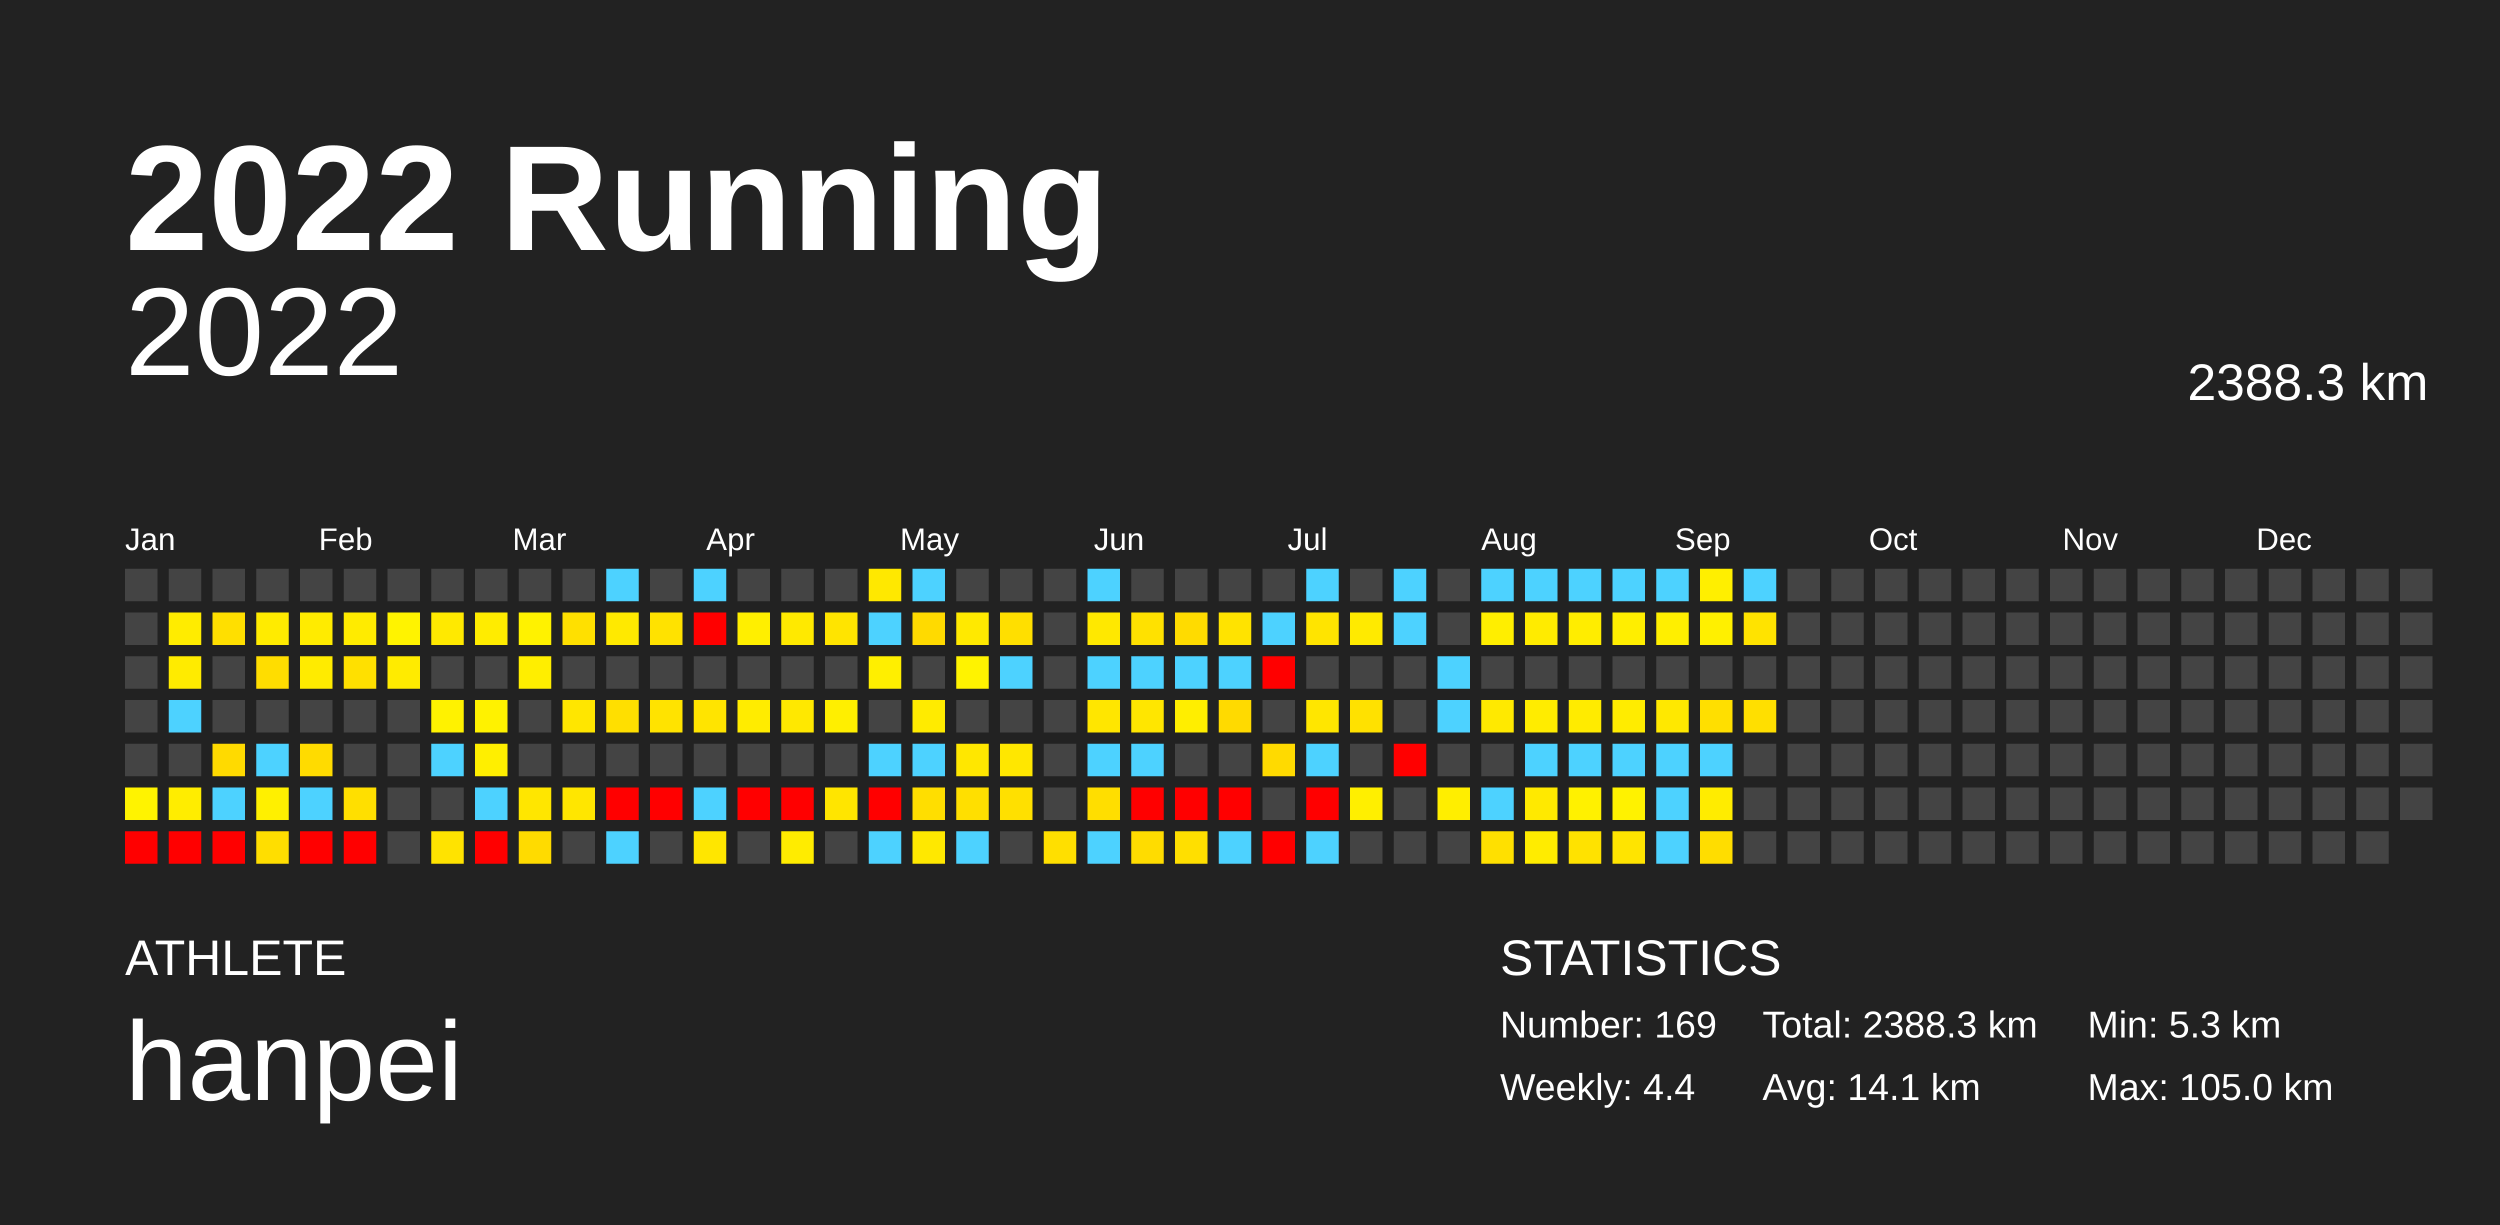
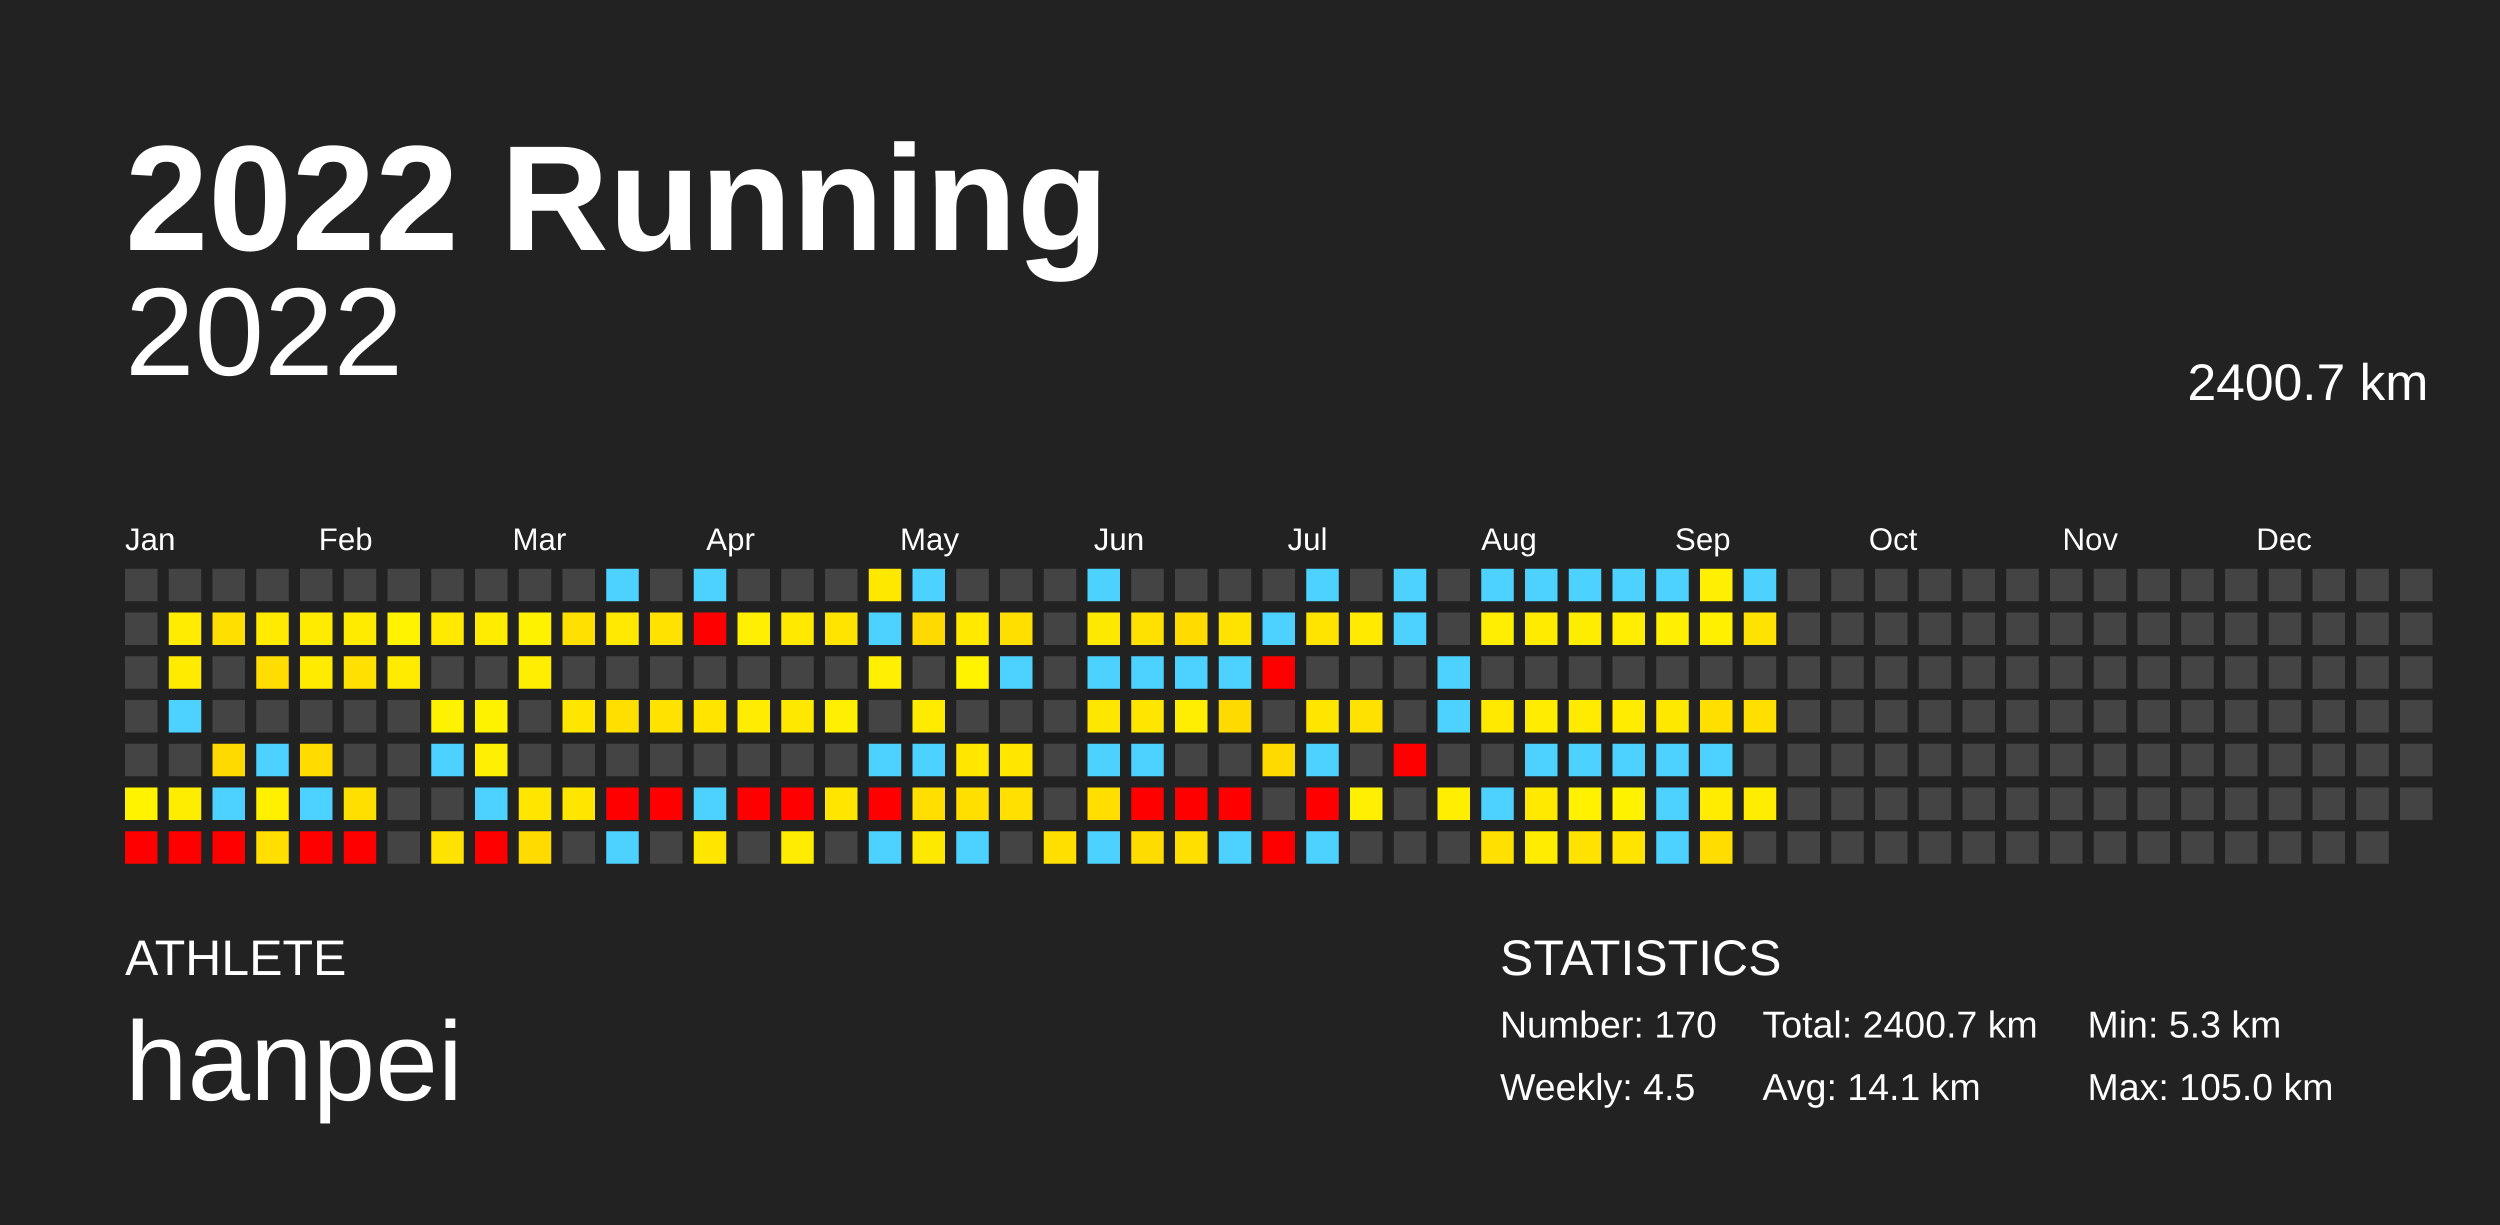
<svg xmlns="http://www.w3.org/2000/svg" baseProfile="full" height="98mm" version="1.1" viewBox="0,0,200,98" width="200mm">
  <defs />
  <rect fill="#222222" height="98" width="200" x="0" y="0" />
  <text fill="#FFFFFF" style="font-size:12px; font-family:Arial; font-weight:bold;" x="10" y="20">2022 Running</text>
  <text fill="#FFFFFF" style="font-size:4px; font-family:Arial" x="10" y="78">ATHLETE</text>
  <text fill="#FFFFFF" style="font-size:9px; font-family:Arial" x="10" y="88">hanpei</text>
  <text fill="#FFFFFF" style="font-size:4px; font-family:Arial" x="120" y="78">STATISTICS</text>
-   <text fill="#FFFFFF" style="font-size:3px; font-family:Arial" x="120" y="83">Number: 169</text>
-   <text fill="#FFFFFF" style="font-size:3px; font-family:Arial" x="120" y="88">Weekly: 4.4</text>
-   <text fill="#FFFFFF" style="font-size:3px; font-family:Arial" x="141" y="83">Total: 2388.3 km</text>
+   <text fill="#FFFFFF" style="font-size:3px; font-family:Arial" x="120" y="83">Number: 170</text>
+   <text fill="#FFFFFF" style="font-size:3px; font-family:Arial" x="120" y="88">Weekly: 4.5</text>
+   <text fill="#FFFFFF" style="font-size:3px; font-family:Arial" x="141" y="83">Total: 2400.7 km</text>
  <text fill="#FFFFFF" style="font-size:3px; font-family:Arial" x="141" y="88">Avg: 14.1 km</text>
  <text fill="#FFFFFF" style="font-size:3px; font-family:Arial" x="167" y="83">Min: 5.3 km</text>
  <text fill="#FFFFFF" style="font-size:3px; font-family:Arial" x="167" y="88">Max: 105.0 km</text>
  <text alignment-baseline="hanging" fill="#FFFFFF" style="font-size:10.0px; font-family:Arial;" x="10" y="30">2022</text>
-   <text alignment-baseline="hanging" fill="#FFFFFF" style="font-size:4.125px; font-family:Arial;" x="175" y="32">2388.3 km</text>
+   <text alignment-baseline="hanging" fill="#FFFFFF" style="font-size:4.125px; font-family:Arial;" x="175" y="32">2400.7 km</text>
  <text fill="#FFFFFF" style="font-size:2.5px; font-family:Arial" x="10.0" y="44">Jan</text>
  <text fill="#FFFFFF" style="font-size:2.5px; font-family:Arial" x="25.5" y="44">Feb</text>
  <text fill="#FFFFFF" style="font-size:2.5px; font-family:Arial" x="41.0" y="44">Mar</text>
  <text fill="#FFFFFF" style="font-size:2.5px; font-family:Arial" x="56.5" y="44">Apr</text>
  <text fill="#FFFFFF" style="font-size:2.5px; font-family:Arial" x="72.0" y="44">May</text>
  <text fill="#FFFFFF" style="font-size:2.5px; font-family:Arial" x="87.5" y="44">Jun</text>
  <text fill="#FFFFFF" style="font-size:2.5px; font-family:Arial" x="103.0" y="44">Jul</text>
  <text fill="#FFFFFF" style="font-size:2.5px; font-family:Arial" x="118.5" y="44">Aug</text>
  <text fill="#FFFFFF" style="font-size:2.5px; font-family:Arial" x="134.0" y="44">Sep</text>
  <text fill="#FFFFFF" style="font-size:2.5px; font-family:Arial" x="149.5" y="44">Oct</text>
  <text fill="#FFFFFF" style="font-size:2.5px; font-family:Arial" x="165.0" y="44">Nov</text>
  <text fill="#FFFFFF" style="font-size:2.5px; font-family:Arial" x="180.5" y="44">Dec</text>
  <rect fill="#444444" height="2.6" width="2.6" x="10.0" y="45.5" />
  <rect fill="#444444" height="2.6" width="2.6" x="10.0" y="49.0" />
  <rect fill="#444444" height="2.6" width="2.6" x="10.0" y="52.5" />
  <rect fill="#444444" height="2.6" width="2.6" x="10.0" y="56.0" />
  <rect fill="#444444" height="2.6" width="2.6" x="10.0" y="59.5" />
  <rect fill="#fff300" height="2.6" width="2.6" x="10.0" y="63.0" />
  <rect fill="red" height="2.6" width="2.6" x="10.0" y="66.5" />
  <rect fill="#444444" height="2.6" width="2.6" x="13.5" y="45.5" />
  <rect fill="#ffec00" height="2.6" width="2.6" x="13.5" y="49.0" />
  <rect fill="#ffeb00" height="2.6" width="2.6" x="13.5" y="52.5" />
  <rect fill="#4dd2ff" height="2.6" width="2.6" x="13.5" y="56.0" />
  <rect fill="#444444" height="2.6" width="2.6" x="13.5" y="59.5" />
  <rect fill="#ffed00" height="2.6" width="2.6" x="13.5" y="63.0" />
  <rect fill="red" height="2.6" width="2.6" x="13.5" y="66.5" />
  <rect fill="#444444" height="2.6" width="2.6" x="17.0" y="45.5" />
  <rect fill="#ffdf00" height="2.6" width="2.6" x="17.0" y="49.0" />
  <rect fill="#444444" height="2.6" width="2.6" x="17.0" y="52.5" />
  <rect fill="#444444" height="2.6" width="2.6" x="17.0" y="56.0" />
  <rect fill="#ffda00" height="2.6" width="2.6" x="17.0" y="59.5" />
  <rect fill="#4dd2ff" height="2.6" width="2.6" x="17.0" y="63.0" />
  <rect fill="red" height="2.6" width="2.6" x="17.0" y="66.5" />
  <rect fill="#444444" height="2.6" width="2.6" x="20.5" y="45.5" />
  <rect fill="#ffeb00" height="2.6" width="2.6" x="20.5" y="49.0" />
  <rect fill="#ffdd00" height="2.6" width="2.6" x="20.5" y="52.5" />
  <rect fill="#444444" height="2.6" width="2.6" x="20.5" y="56.0" />
  <rect fill="#4dd2ff" height="2.6" width="2.6" x="20.5" y="59.5" />
  <rect fill="#fff000" height="2.6" width="2.6" x="20.5" y="63.0" />
  <rect fill="#ffde00" height="2.6" width="2.6" x="20.5" y="66.5" />
  <rect fill="#444444" height="2.6" width="2.6" x="24.0" y="45.5" />
  <rect fill="#ffeb00" height="2.6" width="2.6" x="24.0" y="49.0" />
  <rect fill="#ffeb00" height="2.6" width="2.6" x="24.0" y="52.5" />
  <rect fill="#444444" height="2.6" width="2.6" x="24.0" y="56.0" />
  <rect fill="#ffdb00" height="2.6" width="2.6" x="24.0" y="59.5" />
  <rect fill="#4dd2ff" height="2.6" width="2.6" x="24.0" y="63.0" />
  <rect fill="red" height="2.6" width="2.6" x="24.0" y="66.5" />
  <rect fill="#444444" height="2.6" width="2.6" x="27.5" y="45.5" />
  <rect fill="#ffeb00" height="2.6" width="2.6" x="27.5" y="49.0" />
  <rect fill="#ffe000" height="2.6" width="2.6" x="27.5" y="52.5" />
  <rect fill="#444444" height="2.6" width="2.6" x="27.5" y="56.0" />
  <rect fill="#444444" height="2.6" width="2.6" x="27.5" y="59.5" />
  <rect fill="#ffdf00" height="2.6" width="2.6" x="27.5" y="63.0" />
  <rect fill="red" height="2.6" width="2.6" x="27.5" y="66.5" />
  <rect fill="#444444" height="2.6" width="2.6" x="31.0" y="45.5" />
  <rect fill="#fff300" height="2.6" width="2.6" x="31.0" y="49.0" />
  <rect fill="#ffeb00" height="2.6" width="2.6" x="31.0" y="52.5" />
  <rect fill="#444444" height="2.6" width="2.6" x="31.0" y="56.0" />
  <rect fill="#444444" height="2.6" width="2.6" x="31.0" y="59.5" />
  <rect fill="#444444" height="2.6" width="2.6" x="31.0" y="63.0" />
  <rect fill="#444444" height="2.6" width="2.6" x="31.0" y="66.5" />
  <rect fill="#444444" height="2.6" width="2.6" x="34.5" y="45.5" />
  <rect fill="#ffe900" height="2.6" width="2.6" x="34.5" y="49.0" />
  <rect fill="#444444" height="2.6" width="2.6" x="34.5" y="52.5" />
  <rect fill="#fff200" height="2.6" width="2.6" x="34.5" y="56.0" />
  <rect fill="#4dd2ff" height="2.6" width="2.6" x="34.5" y="59.5" />
  <rect fill="#444444" height="2.6" width="2.6" x="34.5" y="63.0" />
  <rect fill="#ffe300" height="2.6" width="2.6" x="34.5" y="66.5" />
  <rect fill="#444444" height="2.6" width="2.6" x="38.0" y="45.5" />
  <rect fill="#ffec00" height="2.6" width="2.6" x="38.0" y="49.0" />
  <rect fill="#444444" height="2.6" width="2.6" x="38.0" y="52.5" />
  <rect fill="#fff200" height="2.6" width="2.6" x="38.0" y="56.0" />
  <rect fill="#ffef00" height="2.6" width="2.6" x="38.0" y="59.5" />
  <rect fill="#4dd2ff" height="2.6" width="2.6" x="38.0" y="63.0" />
  <rect fill="red" height="2.6" width="2.6" x="38.0" y="66.5" />
  <rect fill="#444444" height="2.6" width="2.6" x="41.5" y="45.5" />
  <rect fill="#fff200" height="2.6" width="2.6" x="41.5" y="49.0" />
  <rect fill="#ffee00" height="2.6" width="2.6" x="41.5" y="52.5" />
  <rect fill="#444444" height="2.6" width="2.6" x="41.5" y="56.0" />
  <rect fill="#444444" height="2.6" width="2.6" x="41.5" y="59.5" />
  <rect fill="#ffe600" height="2.6" width="2.6" x="41.5" y="63.0" />
  <rect fill="#ffdb00" height="2.6" width="2.6" x="41.5" y="66.5" />
  <rect fill="#444444" height="2.6" width="2.6" x="45.0" y="45.5" />
  <rect fill="#ffe000" height="2.6" width="2.6" x="45.0" y="49.0" />
  <rect fill="#444444" height="2.6" width="2.6" x="45.0" y="52.5" />
  <rect fill="#ffe600" height="2.6" width="2.6" x="45.0" y="56.0" />
  <rect fill="#444444" height="2.6" width="2.6" x="45.0" y="59.5" />
  <rect fill="#ffe600" height="2.6" width="2.6" x="45.0" y="63.0" />
  <rect fill="#444444" height="2.6" width="2.6" x="45.0" y="66.5" />
  <rect fill="#4dd2ff" height="2.6" width="2.6" x="48.5" y="45.5" />
  <rect fill="#ffe900" height="2.6" width="2.6" x="48.5" y="49.0" />
  <rect fill="#444444" height="2.6" width="2.6" x="48.5" y="52.5" />
  <rect fill="#ffdf00" height="2.6" width="2.6" x="48.5" y="56.0" />
  <rect fill="#444444" height="2.6" width="2.6" x="48.5" y="59.5" />
  <rect fill="red" height="2.6" width="2.6" x="48.5" y="63.0" />
  <rect fill="#4dd2ff" height="2.6" width="2.6" x="48.5" y="66.5" />
  <rect fill="#444444" height="2.6" width="2.6" x="52.0" y="45.5" />
  <rect fill="#ffe200" height="2.6" width="2.6" x="52.0" y="49.0" />
  <rect fill="#444444" height="2.6" width="2.6" x="52.0" y="52.5" />
  <rect fill="#ffe300" height="2.6" width="2.6" x="52.0" y="56.0" />
  <rect fill="#444444" height="2.6" width="2.6" x="52.0" y="59.5" />
  <rect fill="red" height="2.6" width="2.6" x="52.0" y="63.0" />
  <rect fill="#444444" height="2.6" width="2.6" x="52.0" y="66.5" />
  <rect fill="#4dd2ff" height="2.6" width="2.6" x="55.5" y="45.5" />
  <rect fill="red" height="2.6" width="2.6" x="55.5" y="49.0" />
  <rect fill="#444444" height="2.6" width="2.6" x="55.5" y="52.5" />
  <rect fill="#ffe400" height="2.6" width="2.6" x="55.5" y="56.0" />
  <rect fill="#444444" height="2.6" width="2.6" x="55.5" y="59.5" />
  <rect fill="#4dd2ff" height="2.6" width="2.6" x="55.5" y="63.0" />
  <rect fill="#ffe600" height="2.6" width="2.6" x="55.5" y="66.5" />
  <rect fill="#444444" height="2.6" width="2.6" x="59.0" y="45.5" />
  <rect fill="#ffef00" height="2.6" width="2.6" x="59.0" y="49.0" />
  <rect fill="#444444" height="2.6" width="2.6" x="59.0" y="52.5" />
  <rect fill="#ffec00" height="2.6" width="2.6" x="59.0" y="56.0" />
  <rect fill="#444444" height="2.6" width="2.6" x="59.0" y="59.5" />
  <rect fill="red" height="2.6" width="2.6" x="59.0" y="63.0" />
  <rect fill="#444444" height="2.6" width="2.6" x="59.0" y="66.5" />
  <rect fill="#444444" height="2.6" width="2.6" x="62.5" y="45.5" />
  <rect fill="#ffe900" height="2.6" width="2.6" x="62.5" y="49.0" />
  <rect fill="#444444" height="2.6" width="2.6" x="62.5" y="52.5" />
  <rect fill="#ffe800" height="2.6" width="2.6" x="62.5" y="56.0" />
  <rect fill="#444444" height="2.6" width="2.6" x="62.5" y="59.5" />
  <rect fill="red" height="2.6" width="2.6" x="62.5" y="63.0" />
  <rect fill="#ffec00" height="2.6" width="2.6" x="62.5" y="66.5" />
  <rect fill="#444444" height="2.6" width="2.6" x="66.0" y="45.5" />
  <rect fill="#ffe400" height="2.6" width="2.6" x="66.0" y="49.0" />
  <rect fill="#444444" height="2.6" width="2.6" x="66.0" y="52.5" />
  <rect fill="#ffef00" height="2.6" width="2.6" x="66.0" y="56.0" />
  <rect fill="#444444" height="2.6" width="2.6" x="66.0" y="59.5" />
  <rect fill="#ffe500" height="2.6" width="2.6" x="66.0" y="63.0" />
  <rect fill="#444444" height="2.6" width="2.6" x="66.0" y="66.5" />
  <rect fill="#ffe800" height="2.6" width="2.6" x="69.5" y="45.5" />
  <rect fill="#4dd2ff" height="2.6" width="2.6" x="69.5" y="49.0" />
  <rect fill="#ffef00" height="2.6" width="2.6" x="69.5" y="52.5" />
  <rect fill="#444444" height="2.6" width="2.6" x="69.5" y="56.0" />
  <rect fill="#4dd2ff" height="2.6" width="2.6" x="69.5" y="59.5" />
  <rect fill="red" height="2.6" width="2.6" x="69.5" y="63.0" />
  <rect fill="#4dd2ff" height="2.6" width="2.6" x="69.5" y="66.5" />
  <rect fill="#4dd2ff" height="2.6" width="2.6" x="73.0" y="45.5" />
  <rect fill="#ffda00" height="2.6" width="2.6" x="73.0" y="49.0" />
  <rect fill="#444444" height="2.6" width="2.6" x="73.0" y="52.5" />
  <rect fill="#ffeb00" height="2.6" width="2.6" x="73.0" y="56.0" />
  <rect fill="#4dd2ff" height="2.6" width="2.6" x="73.0" y="59.5" />
  <rect fill="#ffde00" height="2.6" width="2.6" x="73.0" y="63.0" />
  <rect fill="#ffe800" height="2.6" width="2.6" x="73.0" y="66.5" />
  <rect fill="#444444" height="2.6" width="2.6" x="76.5" y="45.5" />
  <rect fill="#ffe900" height="2.6" width="2.6" x="76.5" y="49.0" />
  <rect fill="#fff300" height="2.6" width="2.6" x="76.5" y="52.5" />
  <rect fill="#444444" height="2.6" width="2.6" x="76.5" y="56.0" />
  <rect fill="#ffe700" height="2.6" width="2.6" x="76.5" y="59.5" />
  <rect fill="#ffdf00" height="2.6" width="2.6" x="76.5" y="63.0" />
  <rect fill="#4dd2ff" height="2.6" width="2.6" x="76.5" y="66.5" />
  <rect fill="#444444" height="2.6" width="2.6" x="80.0" y="45.5" />
  <rect fill="#ffdf00" height="2.6" width="2.6" x="80.0" y="49.0" />
  <rect fill="#4dd2ff" height="2.6" width="2.6" x="80.0" y="52.5" />
  <rect fill="#444444" height="2.6" width="2.6" x="80.0" y="56.0" />
  <rect fill="#ffe700" height="2.6" width="2.6" x="80.0" y="59.5" />
  <rect fill="#ffe000" height="2.6" width="2.6" x="80.0" y="63.0" />
  <rect fill="#444444" height="2.6" width="2.6" x="80.0" y="66.5" />
  <rect fill="#444444" height="2.6" width="2.6" x="83.5" y="45.5" />
  <rect fill="#444444" height="2.6" width="2.6" x="83.5" y="49.0" />
  <rect fill="#444444" height="2.6" width="2.6" x="83.5" y="52.5" />
  <rect fill="#444444" height="2.6" width="2.6" x="83.5" y="56.0" />
  <rect fill="#444444" height="2.6" width="2.6" x="83.5" y="59.5" />
  <rect fill="#444444" height="2.6" width="2.6" x="83.5" y="63.0" />
  <rect fill="#ffdf00" height="2.6" width="2.6" x="83.5" y="66.5" />
  <rect fill="#4dd2ff" height="2.6" width="2.6" x="87.0" y="45.5" />
  <rect fill="#ffe800" height="2.6" width="2.6" x="87.0" y="49.0" />
  <rect fill="#4dd2ff" height="2.6" width="2.6" x="87.0" y="52.5" />
  <rect fill="#ffe600" height="2.6" width="2.6" x="87.0" y="56.0" />
  <rect fill="#4dd2ff" height="2.6" width="2.6" x="87.0" y="59.5" />
  <rect fill="#ffde00" height="2.6" width="2.6" x="87.0" y="63.0" />
  <rect fill="#4dd2ff" height="2.6" width="2.6" x="87.0" y="66.5" />
  <rect fill="#444444" height="2.6" width="2.6" x="90.5" y="45.5" />
  <rect fill="#ffe100" height="2.6" width="2.6" x="90.5" y="49.0" />
  <rect fill="#4dd2ff" height="2.6" width="2.6" x="90.5" y="52.5" />
  <rect fill="#ffe600" height="2.6" width="2.6" x="90.5" y="56.0" />
  <rect fill="#4dd2ff" height="2.6" width="2.6" x="90.5" y="59.5" />
  <rect fill="red" height="2.6" width="2.6" x="90.5" y="63.0" />
  <rect fill="#ffdc00" height="2.6" width="2.6" x="90.5" y="66.5" />
  <rect fill="#444444" height="2.6" width="2.6" x="94.0" y="45.5" />
  <rect fill="#ffdb00" height="2.6" width="2.6" x="94.0" y="49.0" />
  <rect fill="#4dd2ff" height="2.6" width="2.6" x="94.0" y="52.5" />
  <rect fill="#ffee00" height="2.6" width="2.6" x="94.0" y="56.0" />
  <rect fill="#444444" height="2.6" width="2.6" x="94.0" y="59.5" />
  <rect fill="red" height="2.6" width="2.6" x="94.0" y="63.0" />
  <rect fill="#ffdf00" height="2.6" width="2.6" x="94.0" y="66.5" />
  <rect fill="#444444" height="2.6" width="2.6" x="97.5" y="45.5" />
  <rect fill="#ffe300" height="2.6" width="2.6" x="97.5" y="49.0" />
  <rect fill="#4dd2ff" height="2.6" width="2.6" x="97.5" y="52.5" />
  <rect fill="#ffda00" height="2.6" width="2.6" x="97.5" y="56.0" />
  <rect fill="#444444" height="2.6" width="2.6" x="97.5" y="59.5" />
  <rect fill="red" height="2.6" width="2.6" x="97.5" y="63.0" />
  <rect fill="#4dd2ff" height="2.6" width="2.6" x="97.5" y="66.5" />
  <rect fill="#444444" height="2.6" width="2.6" x="101.0" y="45.5" />
  <rect fill="#4dd2ff" height="2.6" width="2.6" x="101.0" y="49.0" />
  <rect fill="red" height="2.6" width="2.6" x="101.0" y="52.5" />
  <rect fill="#444444" height="2.6" width="2.6" x="101.0" y="56.0" />
  <rect fill="#ffda00" height="2.6" width="2.6" x="101.0" y="59.5" />
  <rect fill="#444444" height="2.6" width="2.6" x="101.0" y="63.0" />
  <rect fill="red" height="2.6" width="2.6" x="101.0" y="66.5" />
  <rect fill="#4dd2ff" height="2.6" width="2.6" x="104.5" y="45.5" />
  <rect fill="#ffe400" height="2.6" width="2.6" x="104.5" y="49.0" />
  <rect fill="#444444" height="2.6" width="2.6" x="104.5" y="52.5" />
  <rect fill="#ffe600" height="2.6" width="2.6" x="104.5" y="56.0" />
  <rect fill="#4dd2ff" height="2.6" width="2.6" x="104.5" y="59.5" />
  <rect fill="red" height="2.6" width="2.6" x="104.5" y="63.0" />
  <rect fill="#4dd2ff" height="2.6" width="2.6" x="104.5" y="66.5" />
  <rect fill="#444444" height="2.6" width="2.6" x="108.0" y="45.5" />
  <rect fill="#ffea00" height="2.6" width="2.6" x="108.0" y="49.0" />
  <rect fill="#444444" height="2.6" width="2.6" x="108.0" y="52.5" />
  <rect fill="#ffe100" height="2.6" width="2.6" x="108.0" y="56.0" />
  <rect fill="#444444" height="2.6" width="2.6" x="108.0" y="59.5" />
  <rect fill="#ffef00" height="2.6" width="2.6" x="108.0" y="63.0" />
  <rect fill="#444444" height="2.6" width="2.6" x="108.0" y="66.5" />
  <rect fill="#4dd2ff" height="2.6" width="2.6" x="111.5" y="45.5" />
  <rect fill="#4dd2ff" height="2.6" width="2.6" x="111.5" y="49.0" />
  <rect fill="#444444" height="2.6" width="2.6" x="111.5" y="52.5" />
  <rect fill="#444444" height="2.6" width="2.6" x="111.5" y="56.0" />
  <rect fill="red" height="2.6" width="2.6" x="111.5" y="59.5" />
  <rect fill="#444444" height="2.6" width="2.6" x="111.5" y="63.0" />
  <rect fill="#444444" height="2.6" width="2.6" x="111.5" y="66.5" />
  <rect fill="#444444" height="2.6" width="2.6" x="115.0" y="45.5" />
  <rect fill="#444444" height="2.6" width="2.6" x="115.0" y="49.0" />
  <rect fill="#4dd2ff" height="2.6" width="2.6" x="115.0" y="52.5" />
  <rect fill="#4dd2ff" height="2.6" width="2.6" x="115.0" y="56.0" />
  <rect fill="#444444" height="2.6" width="2.6" x="115.0" y="59.5" />
  <rect fill="#ffee00" height="2.6" width="2.6" x="115.0" y="63.0" />
  <rect fill="#444444" height="2.6" width="2.6" x="115.0" y="66.5" />
  <rect fill="#4dd2ff" height="2.6" width="2.6" x="118.5" y="45.5" />
  <rect fill="#ffee00" height="2.6" width="2.6" x="118.5" y="49.0" />
  <rect fill="#444444" height="2.6" width="2.6" x="118.5" y="52.5" />
  <rect fill="#ffe900" height="2.6" width="2.6" x="118.5" y="56.0" />
  <rect fill="#444444" height="2.6" width="2.6" x="118.5" y="59.5" />
  <rect fill="#4dd2ff" height="2.6" width="2.6" x="118.5" y="63.0" />
  <rect fill="#ffe000" height="2.6" width="2.6" x="118.5" y="66.5" />
  <rect fill="#4dd2ff" height="2.6" width="2.6" x="122.0" y="45.5" />
  <rect fill="#ffeb00" height="2.6" width="2.6" x="122.0" y="49.0" />
  <rect fill="#444444" height="2.6" width="2.6" x="122.0" y="52.5" />
  <rect fill="#ffec00" height="2.6" width="2.6" x="122.0" y="56.0" />
  <rect fill="#4dd2ff" height="2.6" width="2.6" x="122.0" y="59.5" />
  <rect fill="#ffe900" height="2.6" width="2.6" x="122.0" y="63.0" />
  <rect fill="#ffec00" height="2.6" width="2.6" x="122.0" y="66.5" />
  <rect fill="#4dd2ff" height="2.6" width="2.6" x="125.5" y="45.5" />
  <rect fill="#ffed00" height="2.6" width="2.6" x="125.5" y="49.0" />
  <rect fill="#444444" height="2.6" width="2.6" x="125.5" y="52.5" />
  <rect fill="#ffeb00" height="2.6" width="2.6" x="125.5" y="56.0" />
  <rect fill="#4dd2ff" height="2.6" width="2.6" x="125.5" y="59.5" />
  <rect fill="#fff100" height="2.6" width="2.6" x="125.5" y="63.0" />
  <rect fill="#ffe200" height="2.6" width="2.6" x="125.5" y="66.5" />
  <rect fill="#4dd2ff" height="2.6" width="2.6" x="129.0" y="45.5" />
  <rect fill="#ffee00" height="2.6" width="2.6" x="129.0" y="49.0" />
  <rect fill="#444444" height="2.6" width="2.6" x="129.0" y="52.5" />
  <rect fill="#ffec00" height="2.6" width="2.6" x="129.0" y="56.0" />
  <rect fill="#4dd2ff" height="2.6" width="2.6" x="129.0" y="59.5" />
  <rect fill="#fff200" height="2.6" width="2.6" x="129.0" y="63.0" />
  <rect fill="#ffe400" height="2.6" width="2.6" x="129.0" y="66.5" />
  <rect fill="#4dd2ff" height="2.6" width="2.6" x="132.5" y="45.5" />
  <rect fill="#ffef00" height="2.6" width="2.6" x="132.5" y="49.0" />
  <rect fill="#444444" height="2.6" width="2.6" x="132.5" y="52.5" />
  <rect fill="#ffe800" height="2.6" width="2.6" x="132.5" y="56.0" />
  <rect fill="#4dd2ff" height="2.6" width="2.6" x="132.5" y="59.5" />
  <rect fill="#4dd2ff" height="2.6" width="2.6" x="132.5" y="63.0" />
  <rect fill="#4dd2ff" height="2.6" width="2.6" x="132.5" y="66.5" />
  <rect fill="#ffef00" height="2.6" width="2.6" x="136.0" y="45.5" />
  <rect fill="#fff000" height="2.6" width="2.6" x="136.0" y="49.0" />
  <rect fill="#444444" height="2.6" width="2.6" x="136.0" y="52.5" />
  <rect fill="#ffdf00" height="2.6" width="2.6" x="136.0" y="56.0" />
  <rect fill="#4dd2ff" height="2.6" width="2.6" x="136.0" y="59.5" />
  <rect fill="#ffec00" height="2.6" width="2.6" x="136.0" y="63.0" />
  <rect fill="#ffdd00" height="2.6" width="2.6" x="136.0" y="66.5" />
  <rect fill="#4dd2ff" height="2.6" width="2.6" x="139.5" y="45.5" />
  <rect fill="#ffe300" height="2.6" width="2.6" x="139.5" y="49.0" />
  <rect fill="#444444" height="2.6" width="2.6" x="139.5" y="52.5" />
  <rect fill="#ffdf00" height="2.6" width="2.6" x="139.5" y="56.0" />
  <rect fill="#444444" height="2.6" width="2.6" x="139.5" y="59.5" />
-   <rect fill="#444444" height="2.6" width="2.6" x="139.5" y="63.0" />
+   <rect fill="#ffed00" height="2.6" width="2.6" x="139.5" y="63.0" />
  <rect fill="#444444" height="2.6" width="2.6" x="139.5" y="66.5" />
  <rect fill="#444444" height="2.6" width="2.6" x="143.0" y="45.5" />
  <rect fill="#444444" height="2.6" width="2.6" x="143.0" y="49.0" />
  <rect fill="#444444" height="2.6" width="2.6" x="143.0" y="52.5" />
  <rect fill="#444444" height="2.6" width="2.6" x="143.0" y="56.0" />
  <rect fill="#444444" height="2.6" width="2.6" x="143.0" y="59.5" />
  <rect fill="#444444" height="2.6" width="2.6" x="143.0" y="63.0" />
  <rect fill="#444444" height="2.6" width="2.6" x="143.0" y="66.5" />
  <rect fill="#444444" height="2.6" width="2.6" x="146.5" y="45.5" />
  <rect fill="#444444" height="2.6" width="2.6" x="146.5" y="49.0" />
  <rect fill="#444444" height="2.6" width="2.6" x="146.5" y="52.5" />
  <rect fill="#444444" height="2.6" width="2.6" x="146.5" y="56.0" />
  <rect fill="#444444" height="2.6" width="2.6" x="146.5" y="59.5" />
  <rect fill="#444444" height="2.6" width="2.6" x="146.5" y="63.0" />
  <rect fill="#444444" height="2.6" width="2.6" x="146.5" y="66.5" />
  <rect fill="#444444" height="2.6" width="2.6" x="150.0" y="45.5" />
  <rect fill="#444444" height="2.6" width="2.6" x="150.0" y="49.0" />
  <rect fill="#444444" height="2.6" width="2.6" x="150.0" y="52.5" />
  <rect fill="#444444" height="2.6" width="2.6" x="150.0" y="56.0" />
  <rect fill="#444444" height="2.6" width="2.6" x="150.0" y="59.5" />
  <rect fill="#444444" height="2.6" width="2.6" x="150.0" y="63.0" />
  <rect fill="#444444" height="2.6" width="2.6" x="150.0" y="66.5" />
  <rect fill="#444444" height="2.6" width="2.6" x="153.5" y="45.5" />
  <rect fill="#444444" height="2.6" width="2.6" x="153.5" y="49.0" />
  <rect fill="#444444" height="2.6" width="2.6" x="153.5" y="52.5" />
  <rect fill="#444444" height="2.6" width="2.6" x="153.5" y="56.0" />
  <rect fill="#444444" height="2.6" width="2.6" x="153.5" y="59.5" />
  <rect fill="#444444" height="2.6" width="2.6" x="153.5" y="63.0" />
  <rect fill="#444444" height="2.6" width="2.6" x="153.5" y="66.5" />
  <rect fill="#444444" height="2.6" width="2.6" x="157.0" y="45.5" />
  <rect fill="#444444" height="2.6" width="2.6" x="157.0" y="49.0" />
  <rect fill="#444444" height="2.6" width="2.6" x="157.0" y="52.5" />
  <rect fill="#444444" height="2.6" width="2.6" x="157.0" y="56.0" />
  <rect fill="#444444" height="2.6" width="2.6" x="157.0" y="59.5" />
  <rect fill="#444444" height="2.6" width="2.6" x="157.0" y="63.0" />
  <rect fill="#444444" height="2.6" width="2.6" x="157.0" y="66.5" />
  <rect fill="#444444" height="2.6" width="2.6" x="160.5" y="45.5" />
  <rect fill="#444444" height="2.6" width="2.6" x="160.5" y="49.0" />
  <rect fill="#444444" height="2.6" width="2.6" x="160.5" y="52.5" />
  <rect fill="#444444" height="2.6" width="2.6" x="160.5" y="56.0" />
  <rect fill="#444444" height="2.6" width="2.6" x="160.5" y="59.5" />
  <rect fill="#444444" height="2.6" width="2.6" x="160.5" y="63.0" />
  <rect fill="#444444" height="2.6" width="2.6" x="160.5" y="66.5" />
  <rect fill="#444444" height="2.6" width="2.6" x="164.0" y="45.5" />
  <rect fill="#444444" height="2.6" width="2.6" x="164.0" y="49.0" />
  <rect fill="#444444" height="2.6" width="2.6" x="164.0" y="52.5" />
  <rect fill="#444444" height="2.6" width="2.6" x="164.0" y="56.0" />
  <rect fill="#444444" height="2.6" width="2.6" x="164.0" y="59.5" />
  <rect fill="#444444" height="2.6" width="2.6" x="164.0" y="63.0" />
  <rect fill="#444444" height="2.6" width="2.6" x="164.0" y="66.5" />
  <rect fill="#444444" height="2.6" width="2.6" x="167.5" y="45.5" />
  <rect fill="#444444" height="2.6" width="2.6" x="167.5" y="49.0" />
  <rect fill="#444444" height="2.6" width="2.6" x="167.5" y="52.5" />
  <rect fill="#444444" height="2.6" width="2.6" x="167.5" y="56.0" />
  <rect fill="#444444" height="2.6" width="2.6" x="167.5" y="59.5" />
  <rect fill="#444444" height="2.6" width="2.6" x="167.5" y="63.0" />
  <rect fill="#444444" height="2.6" width="2.6" x="167.5" y="66.5" />
  <rect fill="#444444" height="2.6" width="2.6" x="171.0" y="45.5" />
  <rect fill="#444444" height="2.6" width="2.6" x="171.0" y="49.0" />
  <rect fill="#444444" height="2.6" width="2.6" x="171.0" y="52.5" />
  <rect fill="#444444" height="2.6" width="2.6" x="171.0" y="56.0" />
  <rect fill="#444444" height="2.6" width="2.6" x="171.0" y="59.5" />
  <rect fill="#444444" height="2.6" width="2.6" x="171.0" y="63.0" />
  <rect fill="#444444" height="2.6" width="2.6" x="171.0" y="66.5" />
  <rect fill="#444444" height="2.6" width="2.6" x="174.5" y="45.5" />
  <rect fill="#444444" height="2.6" width="2.6" x="174.5" y="49.0" />
  <rect fill="#444444" height="2.6" width="2.6" x="174.5" y="52.5" />
  <rect fill="#444444" height="2.6" width="2.6" x="174.5" y="56.0" />
  <rect fill="#444444" height="2.6" width="2.6" x="174.5" y="59.5" />
  <rect fill="#444444" height="2.6" width="2.6" x="174.5" y="63.0" />
  <rect fill="#444444" height="2.6" width="2.6" x="174.5" y="66.5" />
  <rect fill="#444444" height="2.6" width="2.6" x="178.0" y="45.5" />
  <rect fill="#444444" height="2.6" width="2.6" x="178.0" y="49.0" />
  <rect fill="#444444" height="2.6" width="2.6" x="178.0" y="52.5" />
  <rect fill="#444444" height="2.6" width="2.6" x="178.0" y="56.0" />
  <rect fill="#444444" height="2.6" width="2.6" x="178.0" y="59.5" />
  <rect fill="#444444" height="2.6" width="2.6" x="178.0" y="63.0" />
  <rect fill="#444444" height="2.6" width="2.6" x="178.0" y="66.5" />
  <rect fill="#444444" height="2.6" width="2.6" x="181.5" y="45.5" />
  <rect fill="#444444" height="2.6" width="2.6" x="181.5" y="49.0" />
  <rect fill="#444444" height="2.6" width="2.6" x="181.5" y="52.5" />
  <rect fill="#444444" height="2.6" width="2.6" x="181.5" y="56.0" />
  <rect fill="#444444" height="2.6" width="2.6" x="181.5" y="59.5" />
  <rect fill="#444444" height="2.6" width="2.6" x="181.5" y="63.0" />
  <rect fill="#444444" height="2.6" width="2.6" x="181.5" y="66.5" />
  <rect fill="#444444" height="2.6" width="2.6" x="185.0" y="45.5" />
  <rect fill="#444444" height="2.6" width="2.6" x="185.0" y="49.0" />
  <rect fill="#444444" height="2.6" width="2.6" x="185.0" y="52.5" />
  <rect fill="#444444" height="2.6" width="2.6" x="185.0" y="56.0" />
  <rect fill="#444444" height="2.6" width="2.6" x="185.0" y="59.5" />
  <rect fill="#444444" height="2.6" width="2.6" x="185.0" y="63.0" />
  <rect fill="#444444" height="2.6" width="2.6" x="185.0" y="66.5" />
  <rect fill="#444444" height="2.6" width="2.6" x="188.5" y="45.5" />
  <rect fill="#444444" height="2.6" width="2.6" x="188.5" y="49.0" />
  <rect fill="#444444" height="2.6" width="2.6" x="188.5" y="52.5" />
  <rect fill="#444444" height="2.6" width="2.6" x="188.5" y="56.0" />
  <rect fill="#444444" height="2.6" width="2.6" x="188.5" y="59.5" />
  <rect fill="#444444" height="2.6" width="2.6" x="188.5" y="63.0" />
  <rect fill="#444444" height="2.6" width="2.6" x="188.5" y="66.5" />
  <rect fill="#444444" height="2.6" width="2.6" x="192.0" y="45.5" />
  <rect fill="#444444" height="2.6" width="2.6" x="192.0" y="49.0" />
  <rect fill="#444444" height="2.6" width="2.6" x="192.0" y="52.5" />
  <rect fill="#444444" height="2.6" width="2.6" x="192.0" y="56.0" />
  <rect fill="#444444" height="2.6" width="2.6" x="192.0" y="59.5" />
  <rect fill="#444444" height="2.6" width="2.6" x="192.0" y="63.0" />
</svg>
